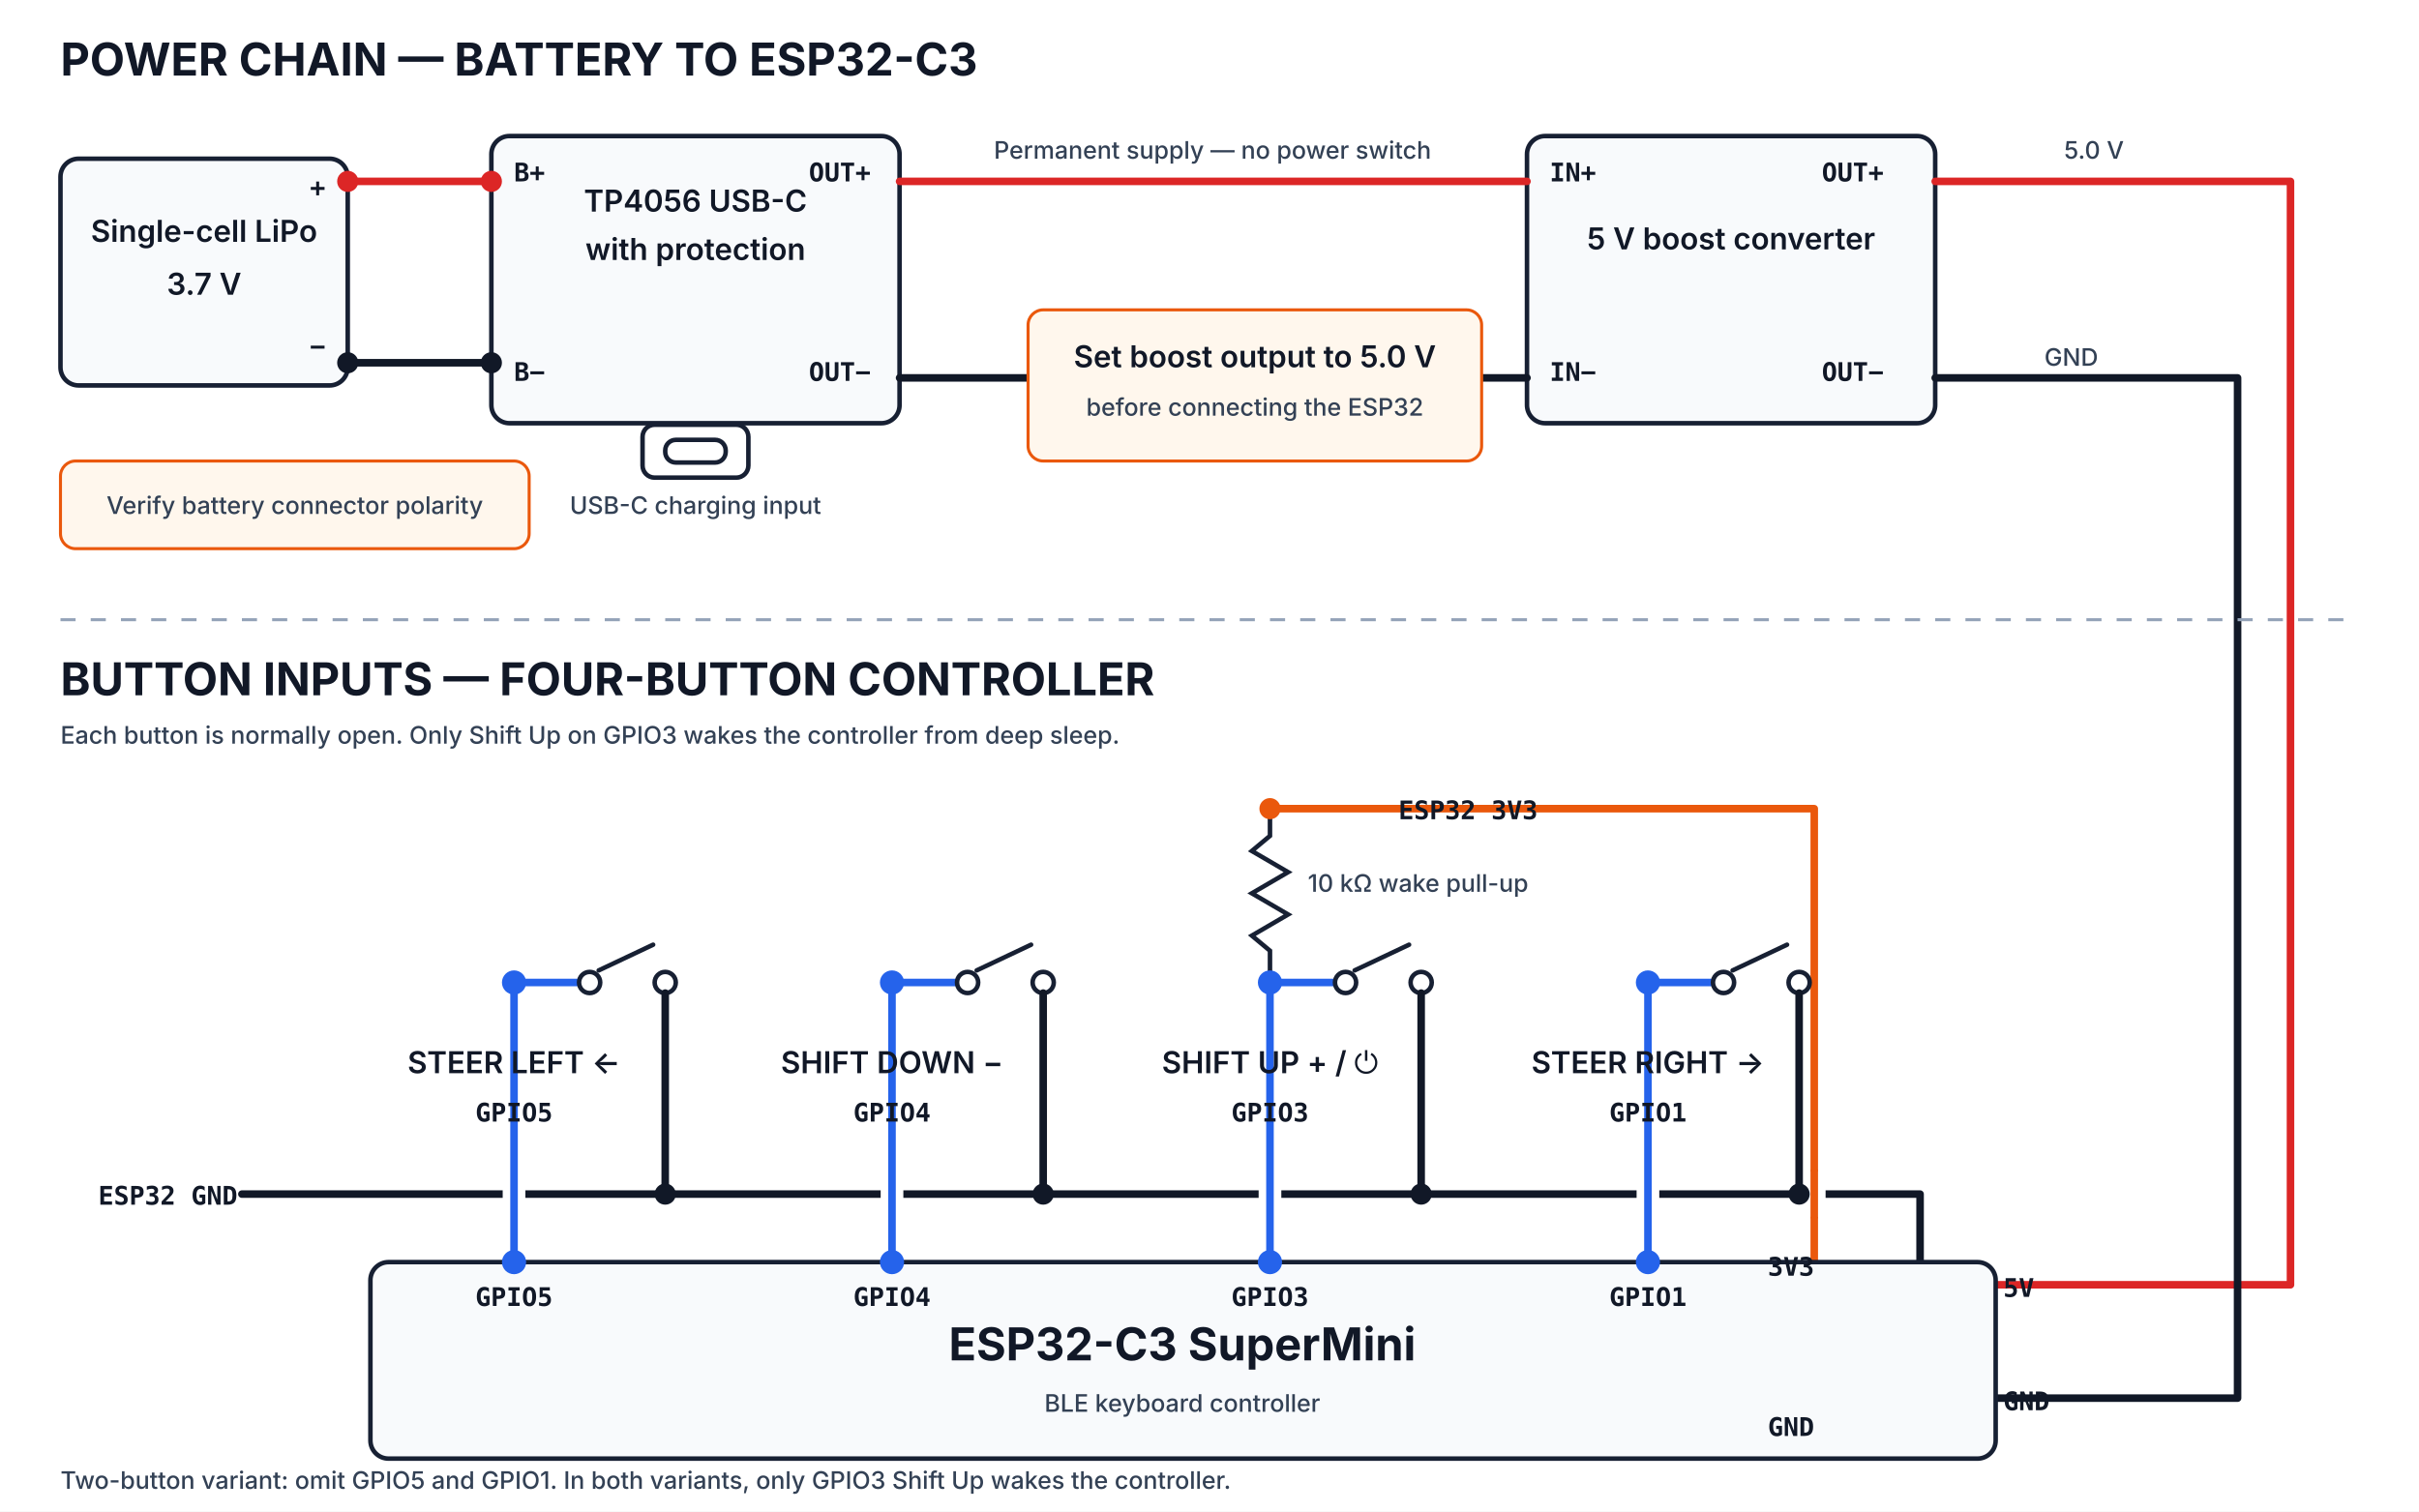
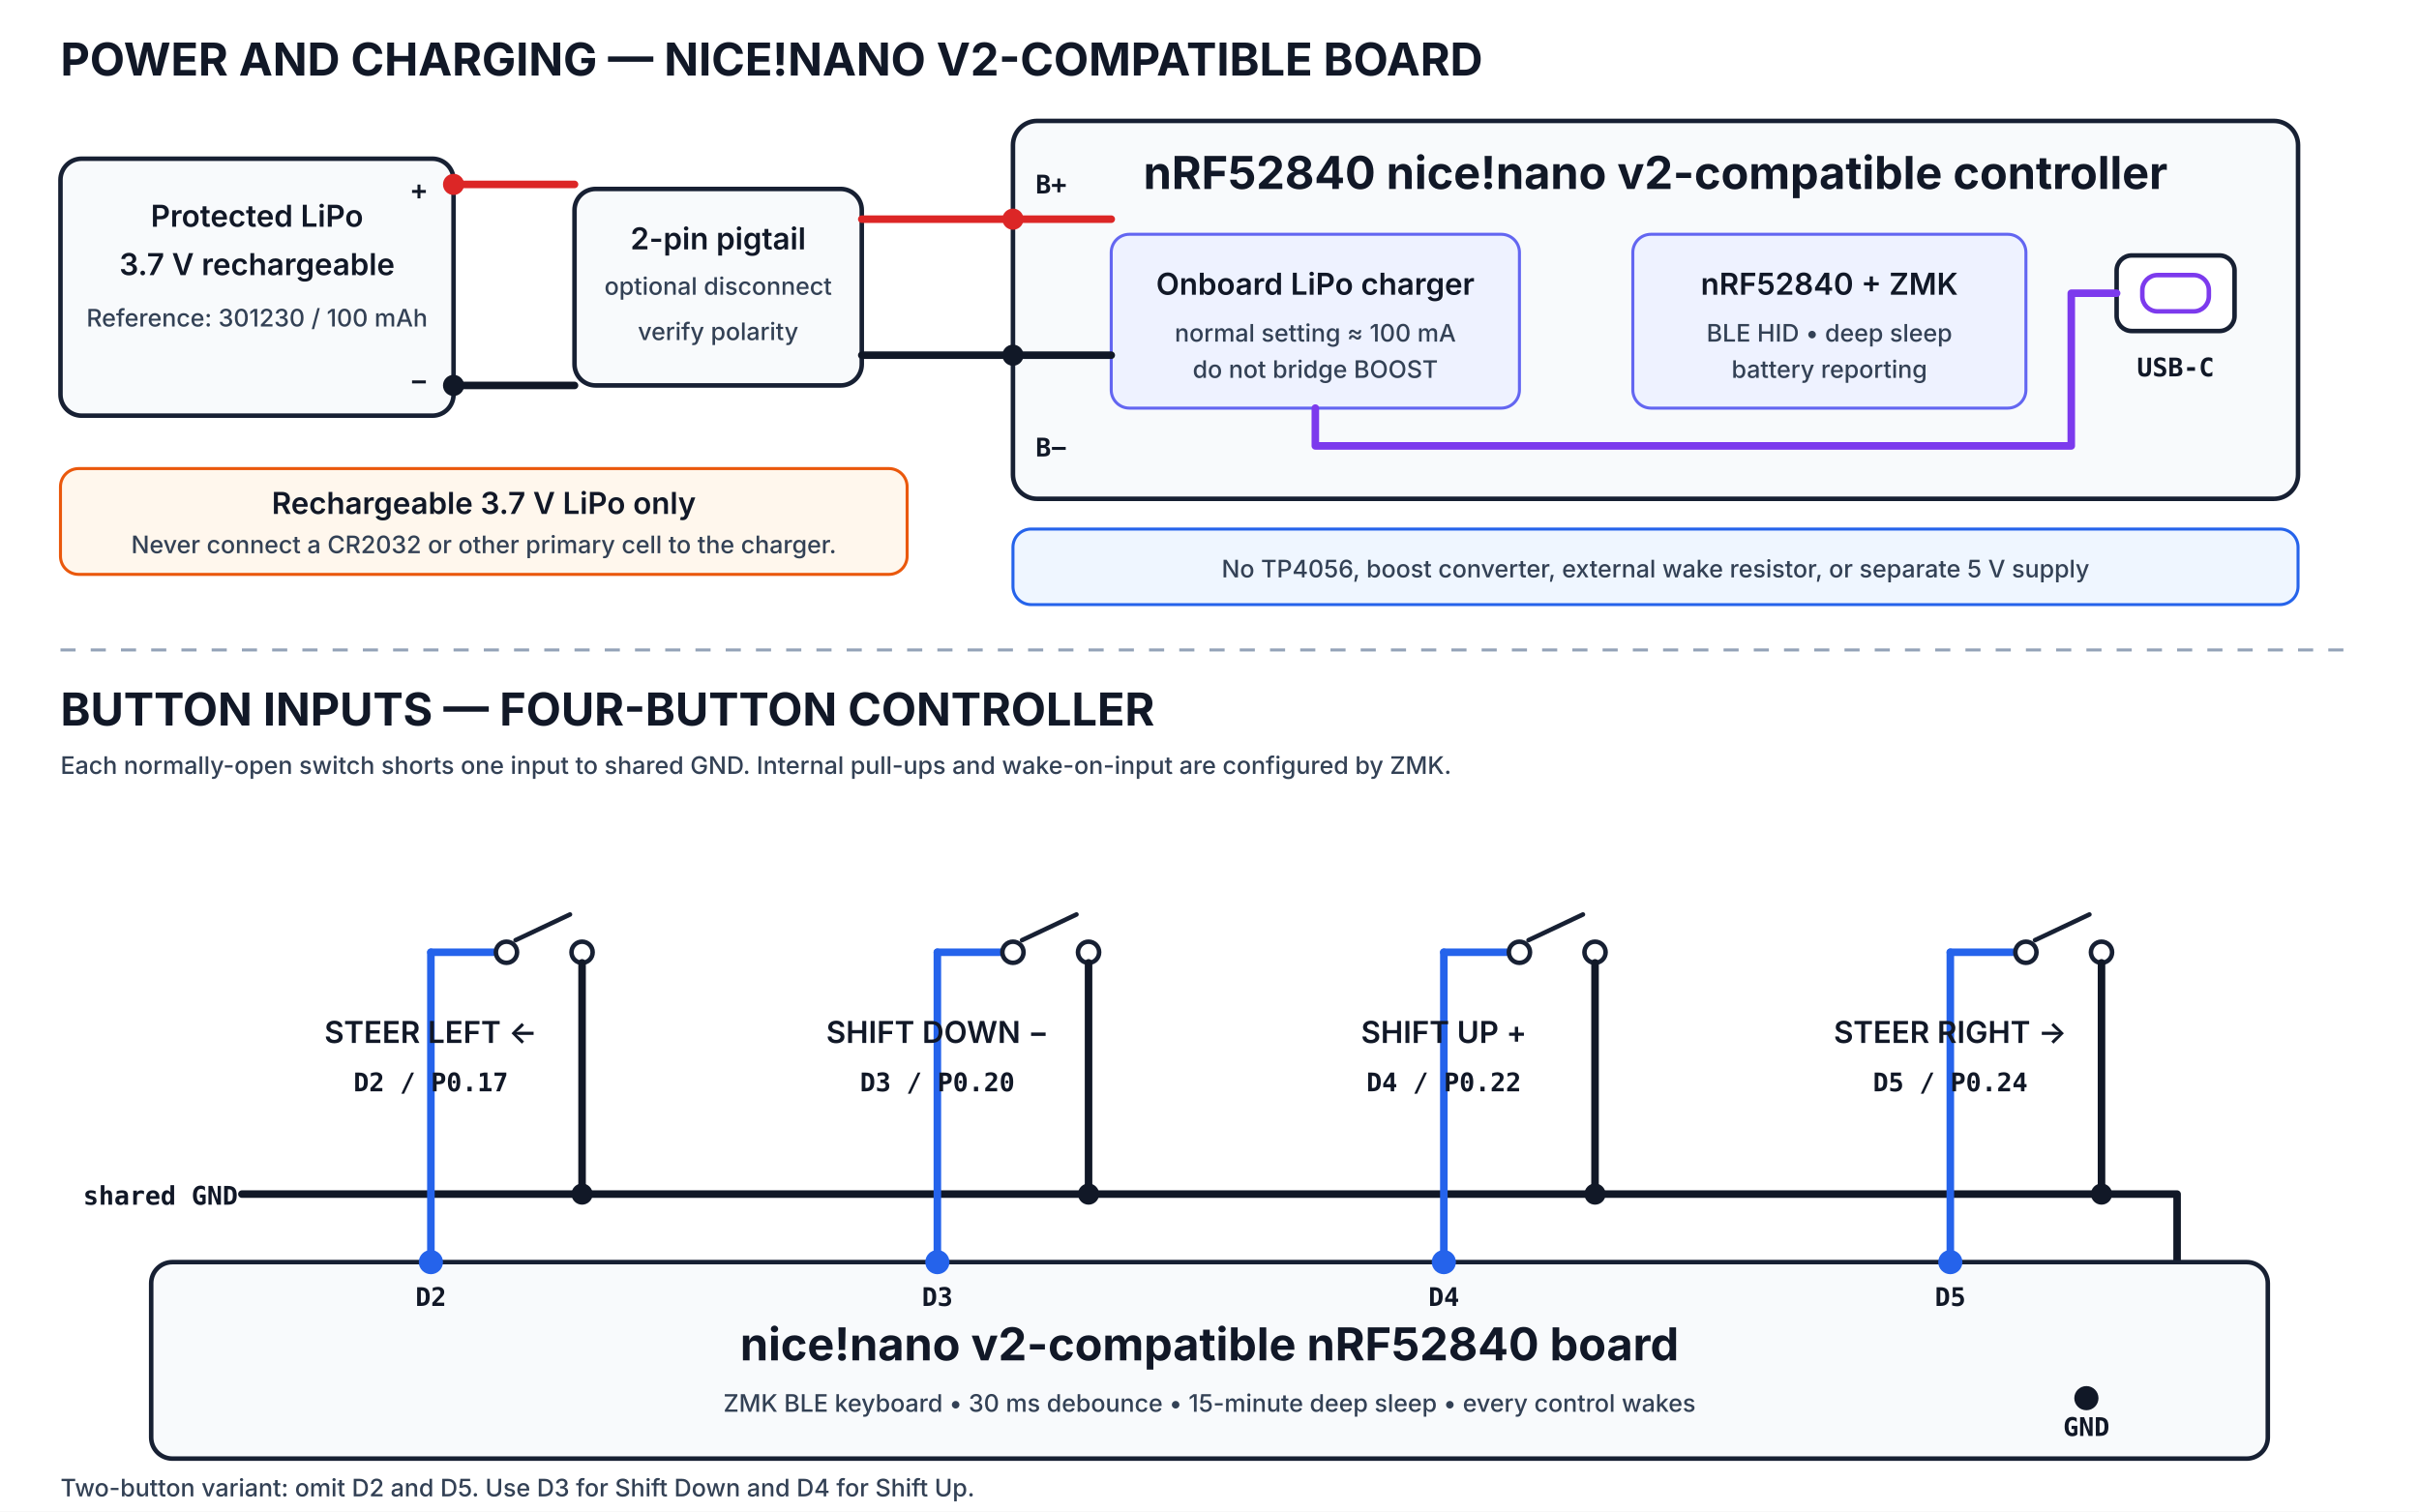
<svg xmlns="http://www.w3.org/2000/svg" width="1600" height="1000" viewBox="0 0 1600 1000" role="img" aria-labelledby="title desc">
  <defs>
    <style>
-       .box { fill:#fff; stroke:#172033; stroke-width:3; rx:12; }
      .module { fill:#f8fafc; stroke:#172033; stroke-width:3; }
+       .submodule { fill:#eef2ff; stroke:#6366f1; stroke-width:2; }
      .title { font:700 30px -apple-system,BlinkMacSystemFont,"Segoe UI",sans-serif; fill:#111827; }
      .label { font:600 20px -apple-system,BlinkMacSystemFont,"Segoe UI",sans-serif; fill:#111827; }
      .small { font:500 16px -apple-system,BlinkMacSystemFont,"Segoe UI",sans-serif; fill:#334155; }
      .pin { font:700 17px ui-monospace,SFMono-Regular,Menlo,monospace; fill:#111827; }
      .power { fill:none; stroke:#dc2626; stroke-width:5; stroke-linejoin:round; stroke-linecap:round; }
      .ground { fill:none; stroke:#111827; stroke-width:5; stroke-linejoin:round; stroke-linecap:round; }
      .signal { fill:none; stroke:#2563eb; stroke-width:5; stroke-linejoin:round; stroke-linecap:round; }
-       .logic { fill:none; stroke:#ea580c; stroke-width:5; stroke-linejoin:round; stroke-linecap:round; }
+       .usb { fill:none; stroke:#7c3aed; stroke-width:5; stroke-linejoin:round; stroke-linecap:round; }
      .thin { fill:none; stroke:#172033; stroke-width:3; stroke-linecap:round; }
      .node-red { fill:#dc2626; }
      .node-black { fill:#111827; }
      .node-blue { fill:#2563eb; }
-       .node-orange { fill:#ea580c; }
-       .callout { fill:#fff7ed; stroke:#ea580c; stroke-width:2; rx:10; }
+       .callout { fill:#fff7ed; stroke:#ea580c; stroke-width:2; }
+       .info { fill:#eff6ff; stroke:#2563eb; stroke-width:2; }
    </style>
  </defs>
  <rect width="1600" height="1000" fill="#ffffff" />
-   <text class="title" x="40" y="50">POWER CHAIN — BATTERY TO ESP32-C3</text>
-   <rect class="module" x="40" y="105" width="190" height="150" rx="12" />
-   <text class="label" x="135" y="160" text-anchor="middle">Single-cell LiPo</text>
-   <text class="label" x="135" y="195" text-anchor="middle">3.7 V</text>
-   <text class="pin" x="205" y="130" fill="#dc2626">+</text>
-   <text class="pin" x="205" y="235">−</text>
-   <rect class="module" x="325" y="90" width="270" height="190" rx="12" />
-   <text class="label" x="460" y="140" text-anchor="middle">TP4056 USB-C</text>
-   <text class="label" x="460" y="172" text-anchor="middle">with protection</text>
-   <text class="pin" x="340" y="120">B+</text>
-   <text class="pin" x="340" y="252">B−</text>
-   <text class="pin" x="535" y="120">OUT+</text>
-   <text class="pin" x="535" y="252">OUT−</text>
-   <rect x="425" y="281" width="70" height="35" rx="8" fill="#fff" stroke="#172033" stroke-width="3" />
-   <rect x="440" y="291" width="40" height="15" rx="7" fill="none" stroke="#172033" stroke-width="3" />
-   <text class="small" x="460" y="340" text-anchor="middle">USB-C charging input</text>
-   <rect class="module" x="1010" y="90" width="270" height="190" rx="12" />
-   <text class="label" x="1145" y="165" text-anchor="middle">5 V boost converter</text>
-   <text class="pin" x="1025" y="120">IN+</text>
-   <text class="pin" x="1025" y="252">IN−</text>
-   <text class="pin" x="1205" y="120">OUT+</text>
-   <text class="pin" x="1205" y="252">OUT−</text>
-   <path class="power" d="M230 120 H325" />
-   <path class="ground" d="M230 240 H325" />
-   <path class="power" d="M595 120 H1010" />
-   <path class="ground" d="M595 250 H1010" />
-   <path class="power" d="M1280 120 H1515 V850 H1320" />
-   <path class="ground" d="M1280 250 H1480 V925 H1320" />
-   <circle class="node-red" cx="230" cy="120" r="7" />
-   <circle class="node-red" cx="325" cy="120" r="7" />
-   <circle class="node-black" cx="230" cy="240" r="7" />
-   <circle class="node-black" cx="325" cy="240" r="7" />
-   <text class="small" x="1385" y="105" text-anchor="middle" fill="#dc2626">5.0 V</text>
-   <text class="small" x="1370" y="242" text-anchor="middle">GND</text>
-   <text class="small" x="802" y="105" text-anchor="middle" fill="#dc2626">Permanent supply — no power switch</text>
-   <rect class="callout" x="680" y="205" width="300" height="100" />
-   <text class="label" x="830" y="243" text-anchor="middle" fill="#c2410c">Set boost output to 5.0 V</text>
-   <text class="small" x="830" y="275" text-anchor="middle">before connecting the ESP32</text>
-   <rect class="callout" x="40" y="305" width="310" height="58" />
-   <text class="small" x="195" y="340" text-anchor="middle">Verify battery connector polarity</text>
-   <line x1="40" y1="410" x2="1560" y2="410" stroke="#94a3b8" stroke-width="2" stroke-dasharray="10 10" />
-   <text class="title" x="40" y="460">BUTTON INPUTS — FOUR-BUTTON CONTROLLER</text>
-   <text class="small" x="40" y="492">Each button is normally open. Only Shift Up on GPIO3 wakes the controller from deep sleep.</text>
-   <path class="logic" d="M1200 835 V535 H840" />
-   <text class="pin" x="925" y="542" fill="#ea580c">ESP32 3V3</text>
-   <path class="ground" d="M160 790 H1270 V925 H1200" />
-   <text class="pin" x="65" y="797">ESP32 GND</text>
-   <path d="M1200 775 V805" fill="none" stroke="#fff" stroke-width="15" />
-   <path class="logic" d="M1200 775 V805" />
-   <path d="M340 775 V805 M590 775 V805 M840 775 V805 M1090 775 V805" fill="none" stroke="#fff" stroke-width="15" />
-   <g class="thin">
-     <path d="M840 535 v18 l-12 10 24 14 -24 14 24 14 -24 14 12 10 v21" />
+   <text class="title" x="40" y="50">POWER AND CHARGING — NICE!NANO V2-COMPATIBLE BOARD</text>
+   <rect class="module" x="40" y="105" width="260" height="170" rx="14" />
+   <text class="label" x="170" y="150" text-anchor="middle">Protected LiPo</text>
+   <text class="label" x="170" y="182" text-anchor="middle">3.7 V rechargeable</text>
+   <text class="small" x="170" y="216" text-anchor="middle">Reference: 301230 / 100 mAh</text>
+   <text class="pin" x="272" y="132" fill="#dc2626">+</text>
+   <text class="pin" x="272" y="258">−</text>
+   <rect class="module" x="380" y="125" width="190" height="130" rx="14" />
+   <text class="label" x="475" y="165" text-anchor="middle">2-pin pigtail</text>
+   <text class="small" x="475" y="195" text-anchor="middle">optional disconnect</text>
+   <text class="small" x="475" y="225" text-anchor="middle">verify polarity</text>
+   <rect class="module" x="670" y="80" width="850" height="250" rx="16" />
+   <text class="title" x="1095" y="125" text-anchor="middle">nRF52840 nice!nano v2-compatible controller</text>
+   <rect class="submodule" x="735" y="155" width="270" height="115" rx="12" />
+   <text class="label" x="870" y="195" text-anchor="middle">Onboard LiPo charger</text>
+   <text class="small" x="870" y="226" text-anchor="middle">normal setting ≈ 100 mA</text>
+   <text class="small" x="870" y="250" text-anchor="middle">do not bridge BOOST</text>
+   <rect class="submodule" x="1080" y="155" width="260" height="115" rx="12" />
+   <text class="label" x="1210" y="195" text-anchor="middle">nRF52840 + ZMK</text>
+   <text class="small" x="1210" y="226" text-anchor="middle">BLE HID • deep sleep</text>
+   <text class="small" x="1210" y="250" text-anchor="middle">battery reporting</text>
+   <rect x="1400" y="169" width="78" height="50" rx="10" fill="#fff" stroke="#172033" stroke-width="3" />
+   <rect x="1417" y="182" width="44" height="24" rx="10" fill="none" stroke="#7c3aed" stroke-width="3" />
+   <text class="pin" x="1439" y="249" text-anchor="middle" fill="#7c3aed">USB-C</text>
+   <text class="pin" x="685" y="128" fill="#dc2626">B+</text>
+   <text class="pin" x="685" y="302">B−</text>
+   <path class="power" d="M300 122 H380 M570 145 H670" />
+   <path class="ground" d="M300 255 H380 M570 235 H670" />
+   <circle class="node-red" cx="300" cy="122" r="7" />
+   <circle class="node-red" cx="670" cy="145" r="7" />
+   <circle class="node-black" cx="300" cy="255" r="7" />
+   <circle class="node-black" cx="670" cy="235" r="7" />
+   <path class="power" d="M670 145 H735" />
+   <path class="ground" d="M670 235 H735" />
+   <path class="usb" d="M1400 194 H1370 V295 H870 V270" />
+   <rect class="callout" x="40" y="310" width="560" height="70" rx="12" />
+   <text class="label" x="320" y="340" text-anchor="middle" fill="#c2410c">Rechargeable 3.7 V LiPo only</text>
+   <text class="small" x="320" y="366" text-anchor="middle">Never connect a CR2032 or other primary cell to the charger.</text>
+   <rect class="info" x="670" y="350" width="850" height="50" rx="12" />
+   <text class="small" x="1095" y="382" text-anchor="middle">No TP4056, boost converter, external wake resistor, or separate 5 V supply</text>
+   <line x1="40" y1="430" x2="1560" y2="430" stroke="#94a3b8" stroke-width="2" stroke-dasharray="10 10" />
+   <text class="title" x="40" y="480">BUTTON INPUTS — FOUR-BUTTON CONTROLLER</text>
+   <text class="small" x="40" y="512">Each normally-open switch shorts one input to shared GND. Internal pull-ups and wake-on-input are configured by ZMK.</text>
+   <path class="ground" d="M160 790 H1440 V925 H1380" />
+   <text class="pin" x="55" y="797">shared GND</text>
+   <path class="signal" d="M285 630 V835" />
+   <path class="signal" d="M620 630 V835" />
+   <path class="signal" d="M955 630 V835" />
+   <path class="signal" d="M1290 630 V835" />
+   <g>
+     <path class="signal" d="M285 630 H335" />
+     <circle cx="335" cy="630" r="7" fill="#fff" stroke="#172033" stroke-width="3" />
+     <circle cx="385" cy="630" r="7" fill="#fff" stroke="#172033" stroke-width="3" />
+     <path class="thin" d="M341 622 L377 605" />
+     <path class="ground" d="M385 637 V790" />
+     <path class="signal" d="M620 630 H670" />
+     <circle cx="670" cy="630" r="7" fill="#fff" stroke="#172033" stroke-width="3" />
+     <circle cx="720" cy="630" r="7" fill="#fff" stroke="#172033" stroke-width="3" />
+     <path class="thin" d="M676 622 L712 605" />
+     <path class="ground" d="M720 637 V790" />
+     <path class="signal" d="M955 630 H1005" />
+     <circle cx="1005" cy="630" r="7" fill="#fff" stroke="#172033" stroke-width="3" />
+     <circle cx="1055" cy="630" r="7" fill="#fff" stroke="#172033" stroke-width="3" />
+     <path class="thin" d="M1011 622 L1047 605" />
+     <path class="ground" d="M1055 637 V790" />
+     <path class="signal" d="M1290 630 H1340" />
+     <circle cx="1340" cy="630" r="7" fill="#fff" stroke="#172033" stroke-width="3" />
+     <circle cx="1390" cy="630" r="7" fill="#fff" stroke="#172033" stroke-width="3" />
+     <path class="thin" d="M1346 622 L1382 605" />
+     <path class="ground" d="M1390 637 V790" />
  </g>
-   <text class="small" x="865" y="590">10 kΩ wake pull-up</text>
-   <path class="signal" d="M340 650 V835" />
-   <path class="signal" d="M590 650 V835" />
-   <path class="signal" d="M840 650 V835" />
-   <path class="signal" d="M1090 650 V835" />
-   <circle class="node-blue" cx="340" cy="650" r="8" />
-   <circle class="node-blue" cx="590" cy="650" r="8" />
-   <circle class="node-blue" cx="840" cy="650" r="8" />
-   <circle class="node-blue" cx="1090" cy="650" r="8" />
-   <g>
-     <path class="signal" d="M340 650 H390" />
-     <circle cx="390" cy="650" r="7" fill="#fff" stroke="#172033" stroke-width="3" />
-     <circle cx="440" cy="650" r="7" fill="#fff" stroke="#172033" stroke-width="3" />
-     <path class="thin" d="M396 642 L432 625" />
-     <path class="ground" d="M440 657 V790" />
-     <path class="signal" d="M590 650 H640" />
-     <circle cx="640" cy="650" r="7" fill="#fff" stroke="#172033" stroke-width="3" />
-     <circle cx="690" cy="650" r="7" fill="#fff" stroke="#172033" stroke-width="3" />
-     <path class="thin" d="M646 642 L682 625" />
-     <path class="ground" d="M690 657 V790" />
-     <path class="signal" d="M840 650 H890" />
-     <circle cx="890" cy="650" r="7" fill="#fff" stroke="#172033" stroke-width="3" />
-     <circle cx="940" cy="650" r="7" fill="#fff" stroke="#172033" stroke-width="3" />
-     <path class="thin" d="M896 642 L932 625" />
-     <path class="ground" d="M940 657 V790" />
-     <path class="signal" d="M1090 650 H1140" />
-     <circle cx="1140" cy="650" r="7" fill="#fff" stroke="#172033" stroke-width="3" />
-     <circle cx="1190" cy="650" r="7" fill="#fff" stroke="#172033" stroke-width="3" />
-     <path class="thin" d="M1146 642 L1182 625" />
-     <path class="ground" d="M1190 657 V790" />
-   </g>
-   <text class="label" x="340" y="710" text-anchor="middle">STEER LEFT  ←</text>
-   <text class="pin" x="340" y="742" text-anchor="middle" fill="#2563eb">GPIO5</text>
-   <text class="label" x="590" y="710" text-anchor="middle">SHIFT DOWN  −</text>
-   <text class="pin" x="590" y="742" text-anchor="middle" fill="#2563eb">GPIO4</text>
-   <text class="label" x="840" y="710" text-anchor="middle">SHIFT UP  + / ⏻</text>
-   <text class="pin" x="840" y="742" text-anchor="middle" fill="#2563eb">GPIO3</text>
-   <text class="label" x="1090" y="710" text-anchor="middle">STEER RIGHT  →</text>
-   <text class="pin" x="1090" y="742" text-anchor="middle" fill="#2563eb">GPIO1</text>
-   <rect class="module" x="245" y="835" width="1075" height="130" rx="12" />
-   <text class="title" x="782" y="900" text-anchor="middle">ESP32-C3 SuperMini</text>
-   <text class="small" x="782" y="934" text-anchor="middle">BLE keyboard controller</text>
-   <circle class="node-blue" cx="340" cy="835" r="8" />
-   <circle class="node-blue" cx="590" cy="835" r="8" />
-   <circle class="node-blue" cx="840" cy="835" r="8" />
-   <circle class="node-blue" cx="1090" cy="835" r="8" />
-   <text class="pin" x="340" y="864" text-anchor="middle">GPIO5</text>
-   <text class="pin" x="590" y="864" text-anchor="middle">GPIO4</text>
-   <text class="pin" x="840" y="864" text-anchor="middle">GPIO3</text>
-   <text class="pin" x="1090" y="864" text-anchor="middle">GPIO1</text>
-   <text class="pin" x="1200" y="844" text-anchor="end" fill="#ea580c">3V3</text>
-   <text class="pin" x="1200" y="950" text-anchor="end">GND</text>
-   <text class="pin" x="1325" y="858" fill="#dc2626">5V</text>
-   <text class="pin" x="1325" y="933">GND</text>
-   <circle class="node-orange" cx="840" cy="535" r="7" />
-   <circle class="node-black" cx="440" cy="790" r="7" />
-   <circle class="node-black" cx="690" cy="790" r="7" />
-   <circle class="node-black" cx="940" cy="790" r="7" />
-   <circle class="node-black" cx="1190" cy="790" r="7" />
-   <text class="small" x="40" y="985">Two-button variant: omit GPIO5 and GPIO1. In both variants, only GPIO3 Shift Up wakes the controller.</text>
+   <text class="label" x="285" y="690" text-anchor="middle">STEER LEFT  ←</text>
+   <text class="pin" x="285" y="722" text-anchor="middle" fill="#2563eb">D2 / P0.17</text>
+   <text class="label" x="620" y="690" text-anchor="middle">SHIFT DOWN  −</text>
+   <text class="pin" x="620" y="722" text-anchor="middle" fill="#2563eb">D3 / P0.20</text>
+   <text class="label" x="955" y="690" text-anchor="middle">SHIFT UP  +</text>
+   <text class="pin" x="955" y="722" text-anchor="middle" fill="#2563eb">D4 / P0.22</text>
+   <text class="label" x="1290" y="690" text-anchor="middle">STEER RIGHT  →</text>
+   <text class="pin" x="1290" y="722" text-anchor="middle" fill="#2563eb">D5 / P0.24</text>
+   <rect class="module" x="100" y="835" width="1400" height="130" rx="14" />
+   <text class="title" x="800" y="900" text-anchor="middle">nice!nano v2-compatible nRF52840 board</text>
+   <text class="small" x="800" y="934" text-anchor="middle">ZMK BLE keyboard • 30 ms debounce • 15-minute deep sleep • every control wakes</text>
+   <circle class="node-blue" cx="285" cy="835" r="8" />
+   <circle class="node-blue" cx="620" cy="835" r="8" />
+   <circle class="node-blue" cx="955" cy="835" r="8" />
+   <circle class="node-blue" cx="1290" cy="835" r="8" />
+   <circle class="node-black" cx="1380" cy="925" r="8" />
+   <text class="pin" x="285" y="864" text-anchor="middle">D2</text>
+   <text class="pin" x="620" y="864" text-anchor="middle">D3</text>
+   <text class="pin" x="955" y="864" text-anchor="middle">D4</text>
+   <text class="pin" x="1290" y="864" text-anchor="middle">D5</text>
+   <text class="pin" x="1380" y="950" text-anchor="middle">GND</text>
+   <circle class="node-black" cx="385" cy="790" r="7" />
+   <circle class="node-black" cx="720" cy="790" r="7" />
+   <circle class="node-black" cx="1055" cy="790" r="7" />
+   <circle class="node-black" cx="1390" cy="790" r="7" />
+   <text class="small" x="40" y="990">Two-button variant: omit D2 and D5. Use D3 for Shift Down and D4 for Shift Up.</text>
</svg>
